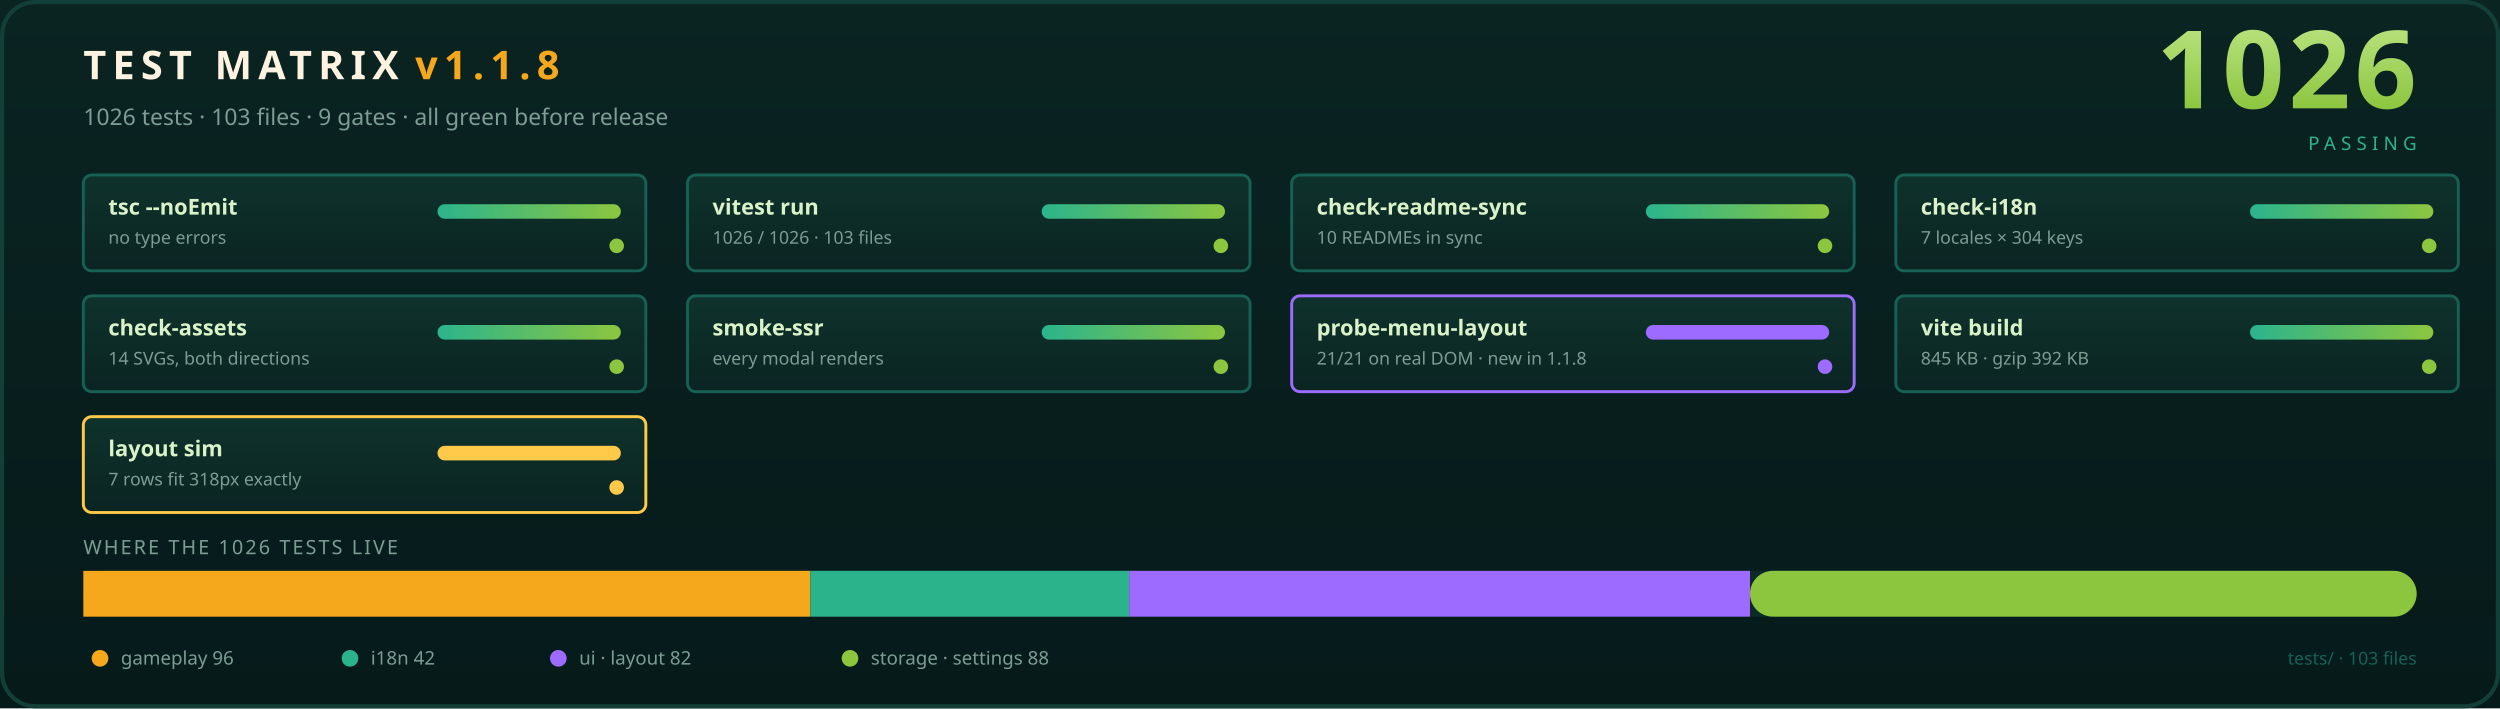
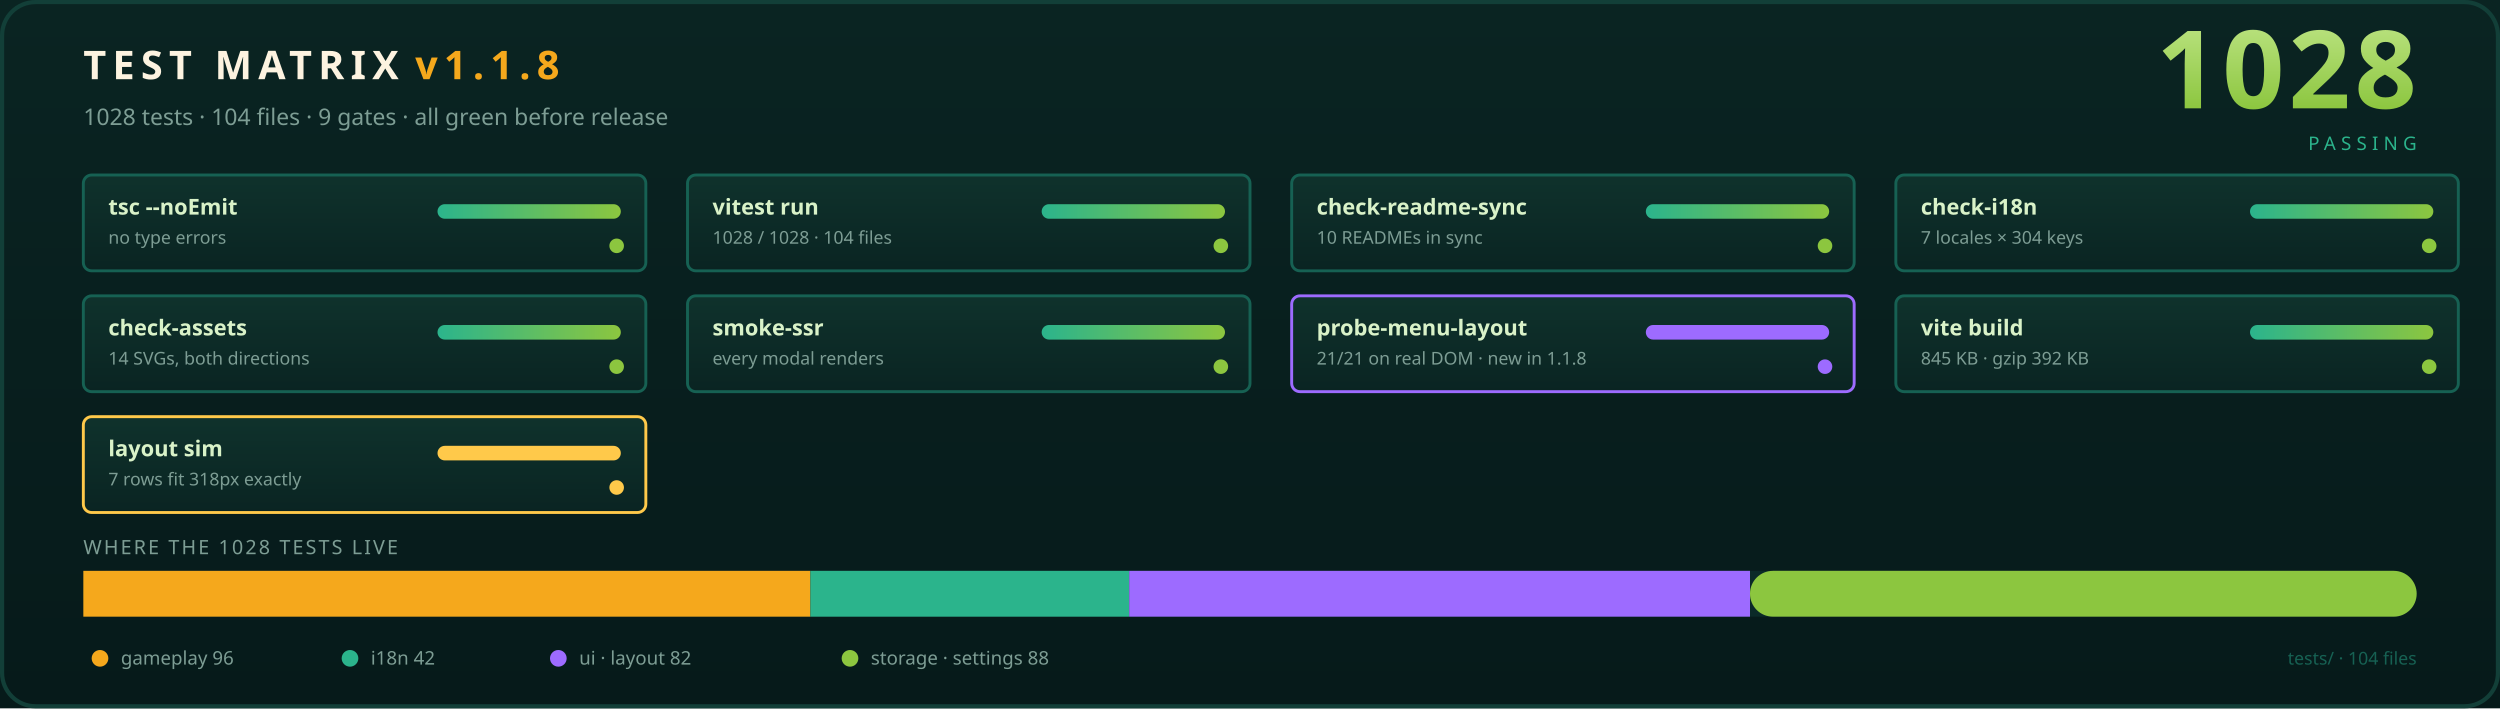
- <svg xmlns="http://www.w3.org/2000/svg" viewBox="0 0 1200 340" role="img" aria-label="Ma trận kiểm thử Lọ Chéo v1.1.8 — 1026 test trên 103 file, 9 cổng kiểm tra, phân bố theo nhóm (hoạt họa SMIL)">
+ <svg xmlns="http://www.w3.org/2000/svg" viewBox="0 0 1200 340" role="img" aria-label="Ma trận kiểm thử Lọ Chéo v1.1.8 — 1028 test trên 104 file, 9 cổng kiểm tra, phân bố theo nhóm (hoạt họa SMIL)">
  <defs>
    <filter id="tm-glow" x="-40%" y="-40%" width="180%" height="180%">
      <feGaussianBlur stdDeviation="4" result="b" />
      <feMerge>
        <feMergeNode in="b" />
        <feMergeNode in="SourceGraphic" />
      </feMerge>
    </filter>
    <linearGradient id="tmBg" x1="0" y1="0" x2="0" y2="1">
      <stop offset="0" stop-color="#0a2422" />
      <stop offset="1" stop-color="#061a1a" />
    </linearGradient>
    <linearGradient id="tmCard" x1="0" y1="0" x2="0" y2="1">
      <stop offset="0" stop-color="#0f322c" />
      <stop offset="1" stop-color="#0a2422" />
    </linearGradient>
    <linearGradient id="tmBar" x1="0" y1="0" x2="1" y2="0">
      <stop offset="0" stop-color="#2bb48c" />
      <stop offset="1" stop-color="#8cc63f" />
    </linearGradient>
    <linearGradient id="tmBig" x1="0" y1="0" x2="0" y2="1">
      <stop offset="0" stop-color="#b6e07a" />
      <stop offset="1" stop-color="#8cc63f" />
    </linearGradient>
  </defs>
  <rect width="1200" height="340" fill="url(#tmBg)" />
  <rect x="1" y="1" width="1198" height="338" rx="16" fill="none" stroke="#123f38" stroke-width="2" />
  <text x="40" y="38" font-family="'Arial Black','Bungee',sans-serif" font-weight="900" font-size="19" letter-spacing="3" fill="#fdf3e0">TEST MATRIX <tspan fill="#f5a81c">v1.1.8</tspan>
  </text>
-   <text x="40" y="60" font-family="system-ui,sans-serif" font-size="11" fill="#7d9d94">1026 tests · 103 files · 9 gates · all green before release</text>
-   <text x="1160" y="52" text-anchor="end" font-family="'Arial Black','Bungee',sans-serif" font-weight="900" font-size="52" fill="url(#tmBig)" letter-spacing="2">1026</text>
+   <text x="40" y="60" font-family="system-ui,sans-serif" font-size="11" fill="#7d9d94">1028 tests · 104 files · 9 gates · all green before release</text>
+   <text x="1160" y="52" text-anchor="end" font-family="'Arial Black','Bungee',sans-serif" font-weight="900" font-size="52" fill="url(#tmBig)" letter-spacing="2">1028</text>
  <text x="1160" y="72" text-anchor="end" font-family="system-ui,sans-serif" font-size="9" letter-spacing="2.5" fill="#2bb48c">PASSING</text>
  <g font-family="system-ui,sans-serif">
    <g transform="translate(40,84)">
      <rect width="270" height="46" rx="4" fill="url(#tmCard)" stroke="#166153" stroke-width="1.4" />
      <text x="12" y="19" font-size="10.5" fill="#d9f2c8" font-weight="700">tsc --noEmit</text>
      <text x="12" y="33" font-size="8.5" fill="#7d9d94">no type errors</text>
      <rect x="170" y="14" width="88" height="7" rx="3.5" fill="#0b2a28" />
      <rect x="170" y="14" width="88" height="7" rx="3.5" fill="url(#tmBar)">
        <animate attributeName="opacity" values="0.6;1;1;0.6" dur="9s" repeatCount="indefinite" />
      </rect>
      <circle cx="256" cy="34" r="3.5" fill="#8cc63f">
        <animate attributeName="opacity" values="1;0.3;1" dur="2.4s" repeatCount="indefinite" />
      </circle>
    </g>
    <g transform="translate(330,84)">
      <rect width="270" height="46" rx="4" fill="url(#tmCard)" stroke="#166153" stroke-width="1.4" />
      <text x="12" y="19" font-size="10.5" fill="#d9f2c8" font-weight="700">vitest run</text>
-       <text x="12" y="33" font-size="8.5" fill="#7d9d94">1026 / 1026 · 103 files</text>
+       <text x="12" y="33" font-size="8.5" fill="#7d9d94">1028 / 1028 · 104 files</text>
      <rect x="170" y="14" width="88" height="7" rx="3.5" fill="#0b2a28" />
      <rect x="170" y="14" width="88" height="7" rx="3.5" fill="url(#tmBar)">
        <animate attributeName="opacity" values="0.6;1;1;0.6" dur="9s" begin="0.6s" repeatCount="indefinite" />
      </rect>
      <circle cx="256" cy="34" r="3.5" fill="#8cc63f">
        <animate attributeName="opacity" values="1;0.3;1" dur="2.4s" begin="0.3s" repeatCount="indefinite" />
      </circle>
    </g>
    <g transform="translate(620,84)">
      <rect width="270" height="46" rx="4" fill="url(#tmCard)" stroke="#166153" stroke-width="1.4" />
      <text x="12" y="19" font-size="10.5" fill="#d9f2c8" font-weight="700">check-readme-sync</text>
      <text x="12" y="33" font-size="8.5" fill="#7d9d94">10 READMEs in sync</text>
      <rect x="170" y="14" width="88" height="7" rx="3.5" fill="#0b2a28" />
      <rect x="170" y="14" width="88" height="7" rx="3.5" fill="url(#tmBar)">
        <animate attributeName="opacity" values="0.6;1;1;0.6" dur="9s" begin="1.2s" repeatCount="indefinite" />
      </rect>
      <circle cx="256" cy="34" r="3.5" fill="#8cc63f">
        <animate attributeName="opacity" values="1;0.3;1" dur="2.4s" begin="0.6s" repeatCount="indefinite" />
      </circle>
    </g>
    <g transform="translate(910,84)">
      <rect width="270" height="46" rx="4" fill="url(#tmCard)" stroke="#166153" stroke-width="1.4" />
      <text x="12" y="19" font-size="10.5" fill="#d9f2c8" font-weight="700">check-i18n</text>
      <text x="12" y="33" font-size="8.5" fill="#7d9d94">7 locales × 304 keys</text>
      <rect x="170" y="14" width="88" height="7" rx="3.5" fill="#0b2a28" />
      <rect x="170" y="14" width="88" height="7" rx="3.5" fill="url(#tmBar)">
        <animate attributeName="opacity" values="0.6;1;1;0.6" dur="9s" begin="1.8s" repeatCount="indefinite" />
      </rect>
      <circle cx="256" cy="34" r="3.5" fill="#8cc63f">
        <animate attributeName="opacity" values="1;0.3;1" dur="2.4s" begin="0.9s" repeatCount="indefinite" />
      </circle>
    </g>
    <g transform="translate(40,142)">
      <rect width="270" height="46" rx="4" fill="url(#tmCard)" stroke="#166153" stroke-width="1.4" />
      <text x="12" y="19" font-size="10.5" fill="#d9f2c8" font-weight="700">check-assets</text>
      <text x="12" y="33" font-size="8.5" fill="#7d9d94">14 SVGs, both directions</text>
      <rect x="170" y="14" width="88" height="7" rx="3.5" fill="#0b2a28" />
      <rect x="170" y="14" width="88" height="7" rx="3.5" fill="url(#tmBar)">
        <animate attributeName="opacity" values="0.6;1;1;0.6" dur="9s" begin="2.4s" repeatCount="indefinite" />
      </rect>
      <circle cx="256" cy="34" r="3.5" fill="#8cc63f">
        <animate attributeName="opacity" values="1;0.3;1" dur="2.4s" begin="1.2s" repeatCount="indefinite" />
      </circle>
    </g>
    <g transform="translate(330,142)">
      <rect width="270" height="46" rx="4" fill="url(#tmCard)" stroke="#166153" stroke-width="1.4" />
      <text x="12" y="19" font-size="10.5" fill="#d9f2c8" font-weight="700">smoke-ssr</text>
      <text x="12" y="33" font-size="8.5" fill="#7d9d94">every modal renders</text>
      <rect x="170" y="14" width="88" height="7" rx="3.5" fill="#0b2a28" />
      <rect x="170" y="14" width="88" height="7" rx="3.5" fill="url(#tmBar)">
        <animate attributeName="opacity" values="0.6;1;1;0.6" dur="9s" begin="3s" repeatCount="indefinite" />
      </rect>
      <circle cx="256" cy="34" r="3.5" fill="#8cc63f">
        <animate attributeName="opacity" values="1;0.3;1" dur="2.4s" begin="1.5s" repeatCount="indefinite" />
      </circle>
    </g>
    <g transform="translate(620,142)">
      <rect width="270" height="46" rx="4" fill="url(#tmCard)" stroke="#9d6bff" stroke-width="1.4" />
      <text x="12" y="19" font-size="10.5" fill="#d9f2c8" font-weight="700">probe-menu-layout</text>
      <text x="12" y="33" font-size="8.5" fill="#7d9d94">21/21 on real DOM · new in 1.1.8</text>
      <rect x="170" y="14" width="88" height="7" rx="3.5" fill="#0b2a28" />
      <rect x="170" y="14" width="88" height="7" rx="3.5" fill="#9d6bff" />
      <circle cx="256" cy="34" r="3.5" fill="#9d6bff">
        <animate attributeName="opacity" values="1;0.3;1" dur="2.4s" begin="1.8s" repeatCount="indefinite" />
      </circle>
    </g>
    <g transform="translate(910,142)">
      <rect width="270" height="46" rx="4" fill="url(#tmCard)" stroke="#166153" stroke-width="1.4" />
      <text x="12" y="19" font-size="10.5" fill="#d9f2c8" font-weight="700">vite build</text>
      <text x="12" y="33" font-size="8.5" fill="#7d9d94">845 KB · gzip 392 KB</text>
      <rect x="170" y="14" width="88" height="7" rx="3.5" fill="#0b2a28" />
      <rect x="170" y="14" width="88" height="7" rx="3.5" fill="url(#tmBar)">
        <animate attributeName="opacity" values="0.6;1;1;0.6" dur="9s" begin="4.2s" repeatCount="indefinite" />
      </rect>
      <circle cx="256" cy="34" r="3.5" fill="#8cc63f">
        <animate attributeName="opacity" values="1;0.3;1" dur="2.4s" begin="2.1s" repeatCount="indefinite" />
      </circle>
    </g>
    <g transform="translate(40,200)">
      <rect width="270" height="46" rx="4" fill="url(#tmCard)" stroke="#ffc94a" stroke-width="1.4" />
      <text x="12" y="19" font-size="10.5" fill="#d9f2c8" font-weight="700">layout sim</text>
      <text x="12" y="33" font-size="8.5" fill="#7d9d94">7 rows fit 318px exactly</text>
      <rect x="170" y="14" width="88" height="7" rx="3.5" fill="#0b2a28" />
      <rect x="170" y="14" width="88" height="7" rx="3.5" fill="#ffc94a" />
      <circle cx="256" cy="34" r="3.5" fill="#ffc94a">
        <animate attributeName="opacity" values="1;0.3;1" dur="2.4s" begin="2.4s" repeatCount="indefinite" />
      </circle>
    </g>
  </g>
-   <text x="40" y="266" font-family="system-ui,sans-serif" font-size="9.5" letter-spacing="1" fill="#7d9d94">WHERE THE 1026 TESTS LIVE</text>
+   <text x="40" y="266" font-family="system-ui,sans-serif" font-size="9.5" letter-spacing="1" fill="#7d9d94">WHERE THE 1028 TESTS LIVE</text>
  <g transform="translate(40,274)">
    <rect width="1120" height="22" rx="11" fill="#0b2a28" />
    <rect x="0" y="0" width="349" height="22" fill="#f5a81c">
      <animate attributeName="opacity" values="0.55;1;1;0.55" dur="9s" begin="0s" repeatCount="indefinite" />
    </rect>
    <rect x="349" y="0" width="153" height="22" fill="#2bb48c">
      <animate attributeName="opacity" values="0.55;1;1;0.55" dur="9s" begin="0.8s" repeatCount="indefinite" />
    </rect>
    <rect x="502" y="0" width="298" height="22" fill="#9d6bff">
      <animate attributeName="opacity" values="0.55;1;1;0.55" dur="9s" begin="1.6s" repeatCount="indefinite" />
    </rect>
    <rect x="800" y="0" width="320" height="22" rx="11" fill="#8cc63f">
      <animate attributeName="opacity" values="0.55;1;1;0.55" dur="9s" begin="2.4s" repeatCount="indefinite" />
    </rect>
  </g>
  <g font-family="system-ui,sans-serif" font-size="9" fill="#7d9d94">
    <circle cx="48" cy="316" r="4" fill="#f5a81c" />
    <text x="58" y="319">gameplay 96</text>
    <circle cx="168" cy="316" r="4" fill="#2bb48c" />
    <text x="178" y="319">i18n 42</text>
    <circle cx="268" cy="316" r="4" fill="#9d6bff" />
    <text x="278" y="319">ui · layout 82</text>
    <circle cx="408" cy="316" r="4" fill="#8cc63f" />
    <text x="418" y="319">storage · settings 88</text>
  </g>
-   <text x="1160" y="319" text-anchor="end" font-family="system-ui,sans-serif" font-size="8.5" fill="#166153">tests/ · 103 files</text>
+   <text x="1160" y="319" text-anchor="end" font-family="system-ui,sans-serif" font-size="8.5" fill="#166153">tests/ · 104 files</text>
</svg>
